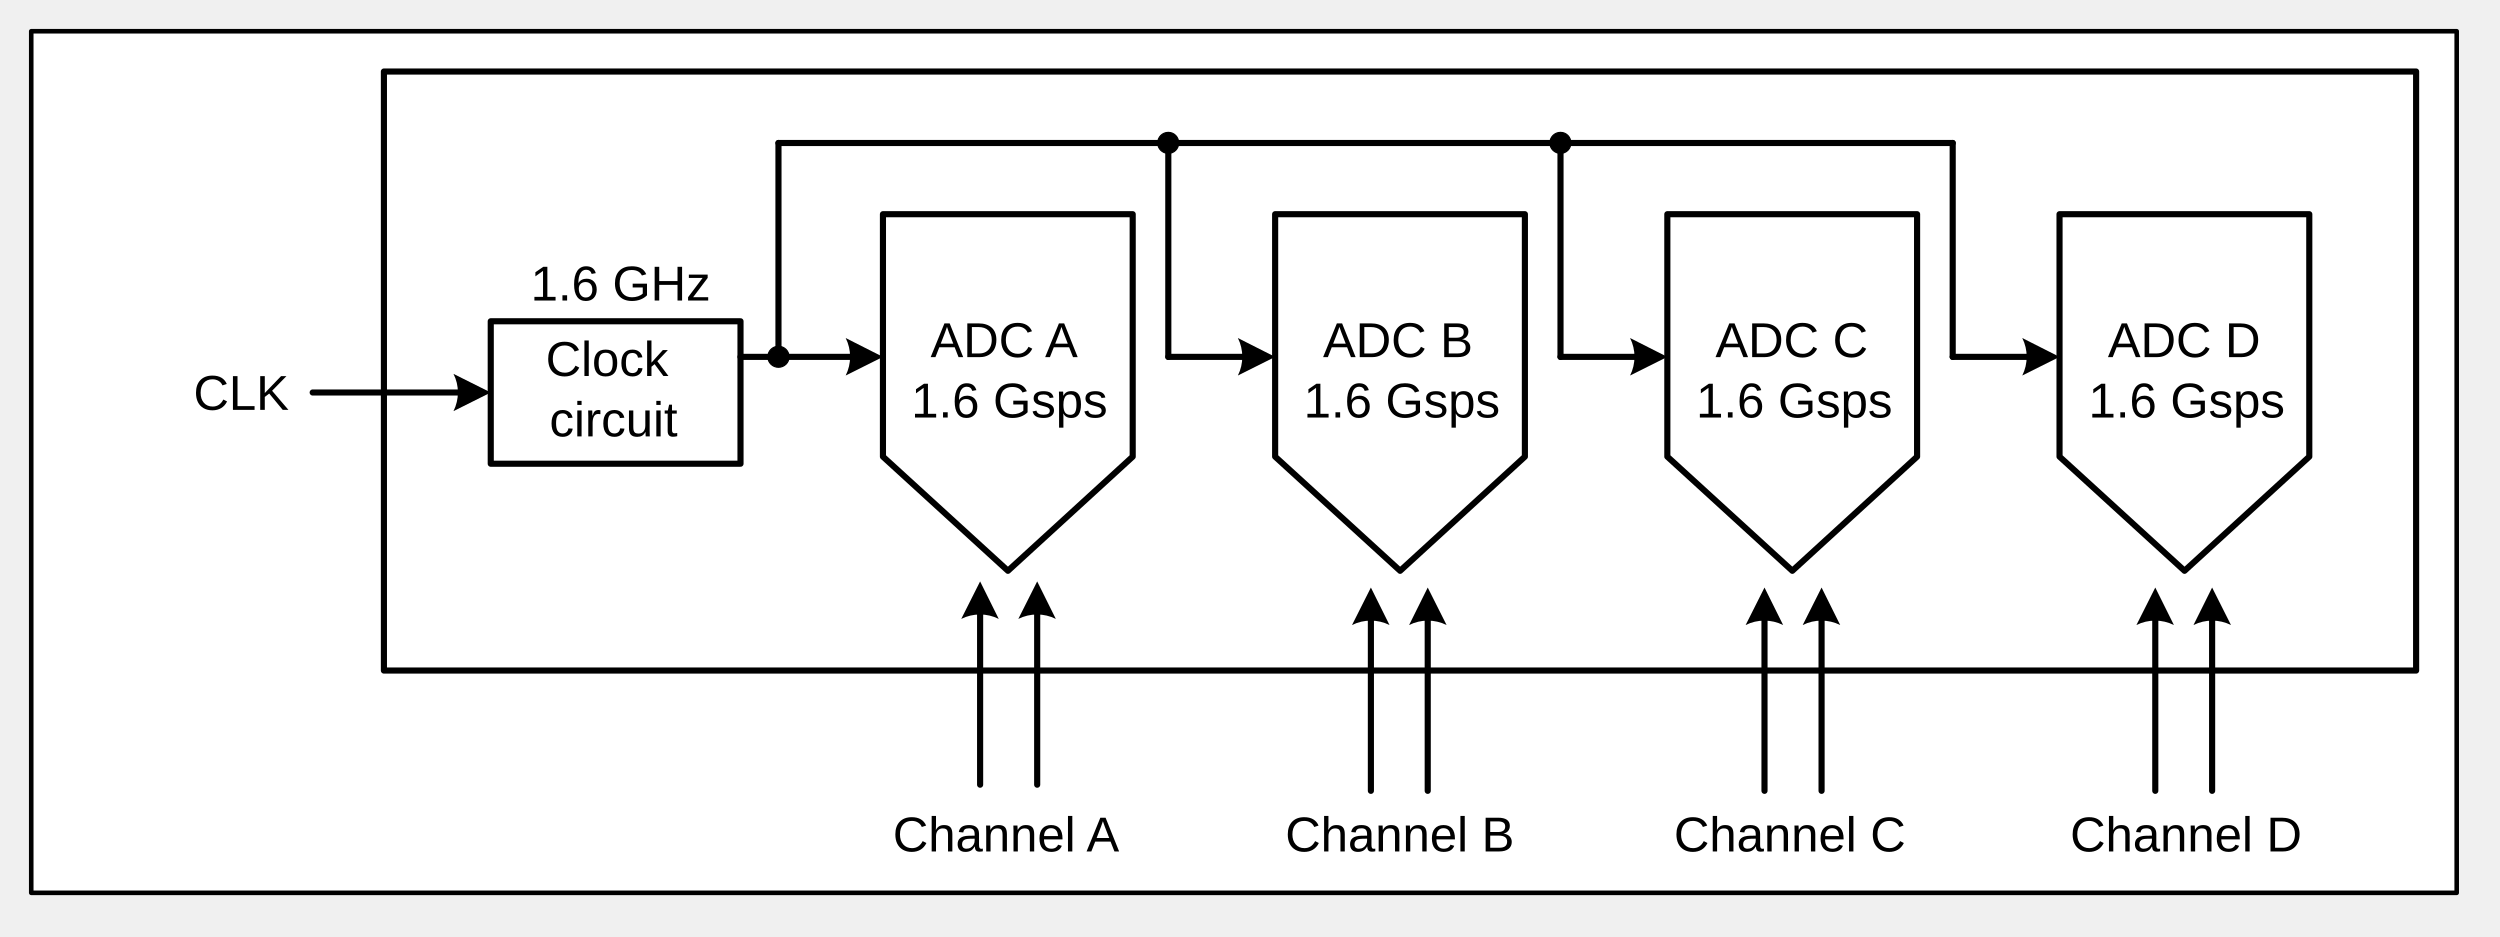
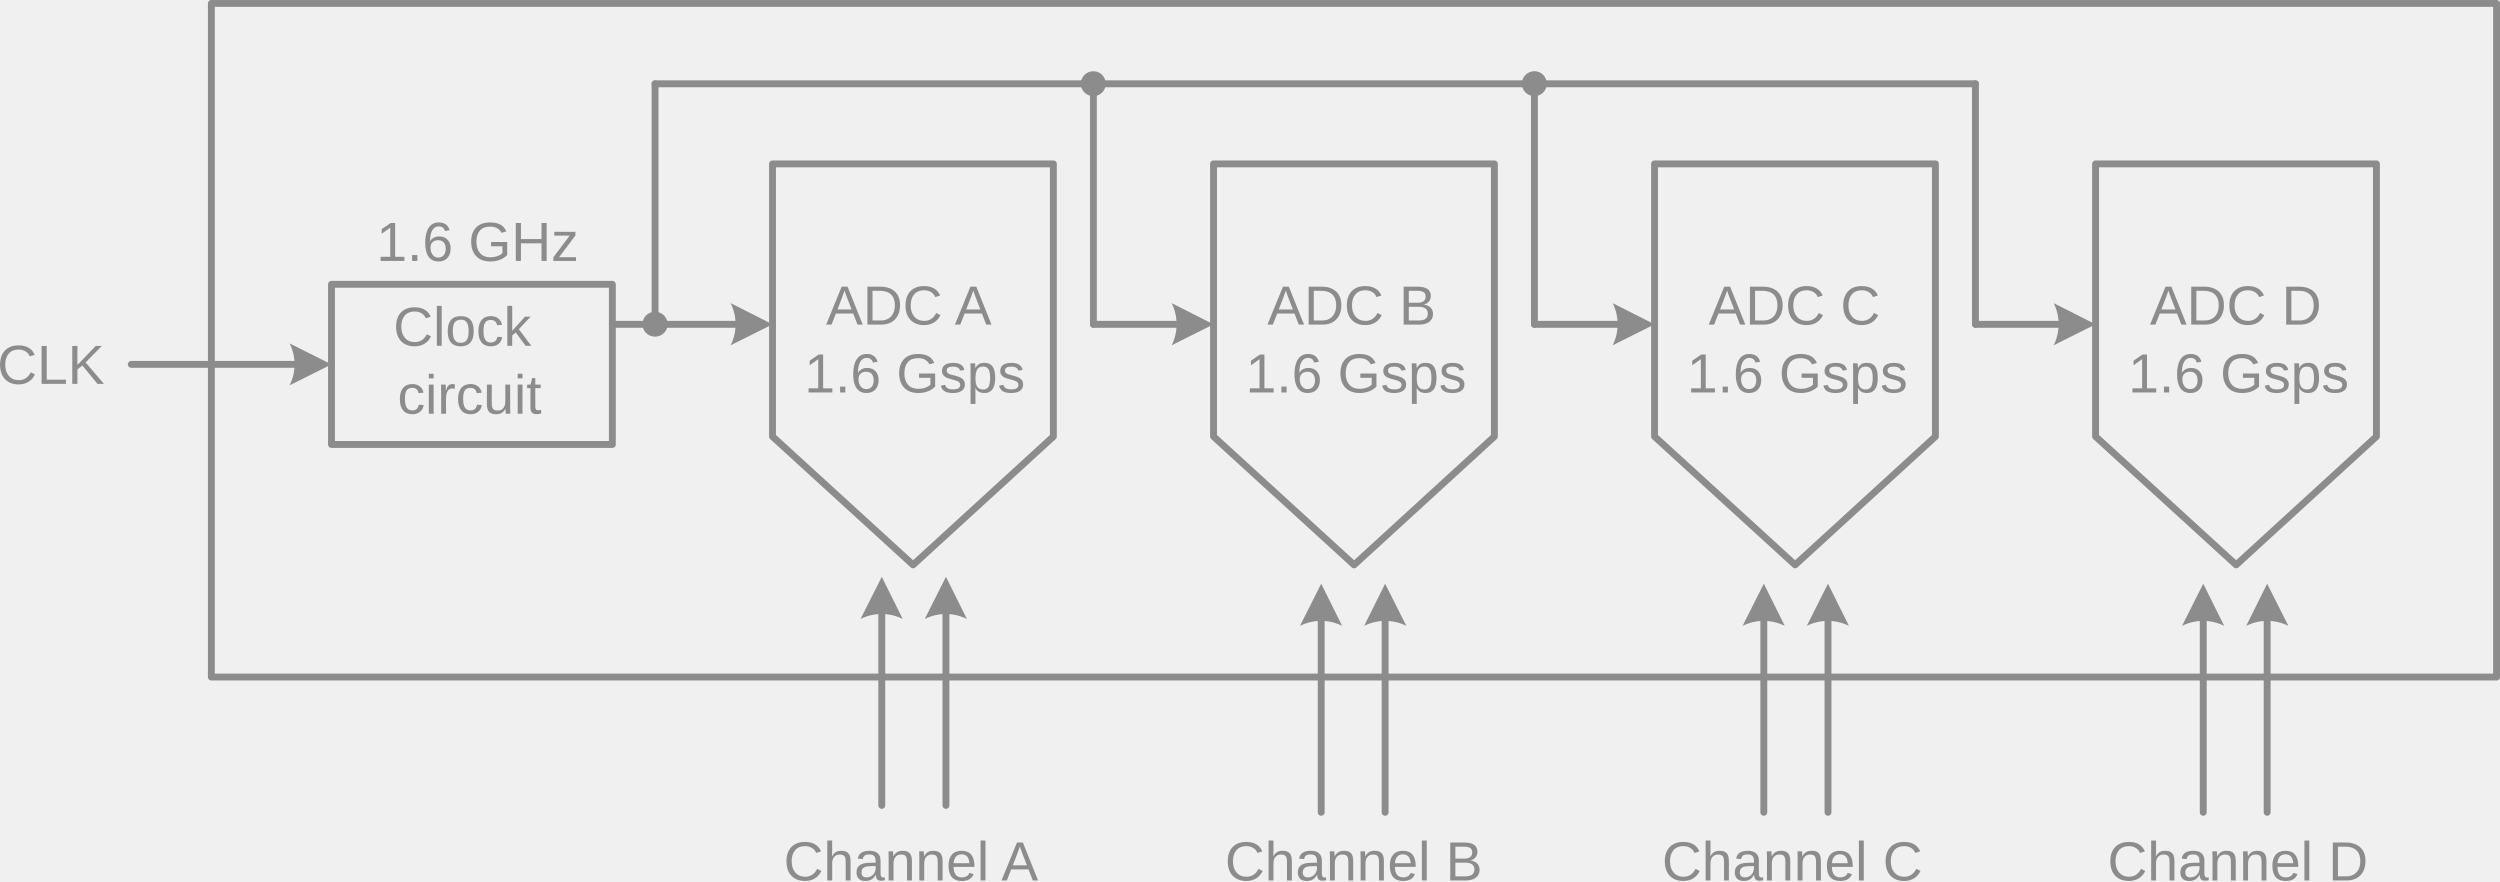
- <svg xmlns="http://www.w3.org/2000/svg" width="685.861" height="256.821" id="svg2" version="1.1">
+ <svg xmlns="http://www.w3.org/2000/svg" width="609.93" height="214.969" id="svg2" version="1.1">
  <defs id="defs4">
    <filter id="filter3062" color-interpolation-filters="sRGB" x="-0.013" y="-0.036" width="1.031" height="1.087">
      <feFlood id="feFlood3064" flood-opacity="0.5" flood-color="rgb(0,0,0)" result="flood" />
      <feComposite id="feComposite3066" in2="SourceGraphic" in="flood" operator="in" result="composite1" />
      <feGaussianBlur id="feGaussianBlur3068" stdDeviation="4" result="blur" />
      <feOffset id="feOffset3070" dx="4" dy="4" result="offset" />
      <feComposite id="feComposite3072" in2="offset" in="SourceGraphic" operator="over" result="composite2" />
    </filter>
  </defs>
-   <g id="layer1" transform="translate(64.23729,-463.4685)">
-     <rect style="fill:#ffffff;fill-opacity:1;stroke:#000000;stroke-width:1.517;stroke-linecap:round;stroke-linejoin:round;stroke-miterlimit:4;stroke-dasharray:none;stroke-opacity:1" id="rect3060" width="804.268" height="285.697" x="-41.624" y="417.623" transform="matrix(0.8273498,0,0,0.8273498,-21.22931,126.5181)" />
+   <g id="layer1" transform="translate(10.47813,-482.2511)">
    <g id="g2989" transform="matrix(0.8273498,0,0,0.8273498,-49.10402,480.6983)">
-       <text id="text2991" style="font-style:normal;font-weight:normal;font-size:16.266px;line-height:0%;font-family:Arial;text-align:start;text-anchor:start;fill:#000000" y="115.076" x="45.876" xml:space="preserve">CLK</text>
-       <path id="path3001" d="M 85.396,109.326 H 135.055" style="fill:none;stroke:#000000;stroke-width:2.033px;stroke-linecap:round;stroke-linejoin:round;stroke-dasharray:none;stroke-opacity:1" />
-       <path id="path3003" d="m 144.439,109.326 -12.356,6.178 c 1.955,-3.91 1.955,-8.524 0,-12.356 z" style="fill:#000000;fill-opacity:1;fill-rule:evenodd;stroke:none" />
-       <path id="path3005" d="m 144.439,85.709 v 47.234 h 82.816 V 85.709 Z" style="fill:#ffffff;fill-opacity:1;fill-rule:evenodd;stroke:none" />
-       <path id="path3007" d="m 144.439,132.943 h 82.816 V 85.709 H 144.439 Z" style="fill:none;stroke:#000000;stroke-width:2.033px;stroke-linecap:round;stroke-linejoin:round;stroke-dasharray:none;stroke-opacity:1" />
-       <text id="text3009" style="font-style:normal;font-weight:normal;font-size:16.266px;line-height:0%;font-family:Arial;text-align:start;text-anchor:start;fill:#000000" y="103.852" x="162.66" xml:space="preserve">Clock </text>
-       <text id="text3011" style="font-style:normal;font-weight:normal;font-size:16.266px;line-height:0%;font-family:Arial;text-align:start;text-anchor:start;fill:#000000" y="123.872" x="163.911" xml:space="preserve">circuit</text>
-       <text id="text3015" style="font-style:normal;font-weight:normal;font-size:16.266px;line-height:0%;font-family:Arial;text-align:start;text-anchor:start;fill:#000000" y="78.828" x="157.68" xml:space="preserve">1.6 GHz</text>
-       <path id="path3017" d="M 109.013,201.526 H 782.879 V 2.893 H 109.013 Z" style="fill:none;stroke:#000000;stroke-width:2.033px;stroke-linecap:round;stroke-linejoin:round;stroke-dasharray:none;stroke-opacity:1" />
-       <path id="path3019" d="m 227.255,97.518 h 37.85" style="fill:none;stroke:#000000;stroke-width:2.033px;stroke-linecap:round;stroke-linejoin:round;stroke-dasharray:none;stroke-opacity:1" />
-       <path id="path3021" d="m 274.489,97.518 -12.356,6.178 c 1.955,-3.91 1.955,-8.524 0,-12.434 v 0 z" style="fill:#000000;fill-opacity:1;fill-rule:evenodd;stroke:none" />
-       <path id="path3023" d="m 274.489,50.206 h 82.816 v 80.392 l -41.369,37.85 -41.447,-37.85 z" style="fill:none;stroke:#000000;stroke-width:2.033px;stroke-linecap:round;stroke-linejoin:round;stroke-dasharray:none;stroke-opacity:1" />
-       <text id="text3025" style="font-style:normal;font-weight:normal;font-size:16.266px;line-height:0%;font-family:Arial;text-align:start;text-anchor:start;fill:#000000" y="97.596" x="290.285" xml:space="preserve">ADC A</text>
-       <text id="text3029" style="font-style:normal;font-weight:normal;font-size:16.266px;line-height:0%;font-family:Arial;text-align:start;text-anchor:start;fill:#000000" y="117.616" x="283.884" xml:space="preserve">1.6 Gsps</text>
-       <path id="path3031" d="m 404.538,50.206 h 82.816 v 80.392 l -41.369,37.85 -41.447,-37.85 z" style="fill:none;stroke:#000000;stroke-width:2.033px;stroke-linecap:round;stroke-linejoin:round;stroke-dasharray:none;stroke-opacity:1" />
-       <text id="text3033" style="font-style:normal;font-weight:normal;font-size:16.266px;line-height:0%;font-family:Arial;text-align:start;text-anchor:start;fill:#000000" y="97.596" x="420.413" xml:space="preserve">ADC B</text>
-       <text id="text3037" style="font-style:normal;font-weight:normal;font-size:16.266px;line-height:0%;font-family:Arial;text-align:start;text-anchor:start;fill:#000000" y="117.616" x="414.012" xml:space="preserve">1.6 Gsps</text>
-       <path id="path3039" d="m 534.588,50.206 h 82.816 v 80.392 l -41.369,37.85 -41.447,-37.85 z" style="fill:none;stroke:#000000;stroke-width:2.033px;stroke-linecap:round;stroke-linejoin:round;stroke-dasharray:none;stroke-opacity:1" />
-       <text id="text3041" style="font-style:normal;font-weight:normal;font-size:16.266px;line-height:0%;font-family:Arial;text-align:start;text-anchor:start;fill:#000000" y="97.596" x="550.541" xml:space="preserve">ADC C</text>
-       <text id="text3045" style="font-style:normal;font-weight:normal;font-size:16.266px;line-height:0%;font-family:Arial;text-align:start;text-anchor:start;fill:#000000" y="117.616" x="544.14" xml:space="preserve">1.6 Gsps</text>
-       <path id="path3047" d="m 664.638,50.206 h 82.816 v 80.392 l -41.369,37.85 -41.447,-37.85 z" style="fill:none;stroke:#000000;stroke-width:2.033px;stroke-linecap:round;stroke-linejoin:round;stroke-dasharray:none;stroke-opacity:1" />
-       <text id="text3049" style="font-style:normal;font-weight:normal;font-size:16.266px;line-height:0%;font-family:Arial;text-align:start;text-anchor:start;fill:#000000" y="97.596" x="680.669" xml:space="preserve">ADC D</text>
-       <text id="text3053" style="font-style:normal;font-weight:normal;font-size:16.266px;line-height:0%;font-family:Arial;text-align:start;text-anchor:start;fill:#000000" y="117.616" x="674.268" xml:space="preserve">1.6 Gsps</text>
-       <path id="path3055" d="M 306.708,239.376 V 181.35" style="fill:none;stroke:#000000;stroke-width:2.033px;stroke-linecap:round;stroke-linejoin:round;stroke-dasharray:none;stroke-opacity:1" />
-       <path id="path3057" d="m 306.708,171.966 6.178,12.434 c -3.91,-1.955 -8.524,-1.955 -12.434,0 v 0 z" style="fill:#000000;fill-opacity:1;fill-rule:evenodd;stroke:none" />
-       <path id="path3059" d="M 325.633,239.376 V 181.35" style="fill:none;stroke:#000000;stroke-width:2.033px;stroke-linecap:round;stroke-linejoin:round;stroke-dasharray:none;stroke-opacity:1" />
-       <path id="path3061" d="m 325.633,171.966 6.178,12.434 c -3.91,-1.955 -8.524,-1.955 -12.434,0 v 0 z" style="fill:#000000;fill-opacity:1;fill-rule:evenodd;stroke:none" />
-       <path id="path3063" d="M 436.288,241.409 V 183.383" style="fill:none;stroke:#000000;stroke-width:2.033px;stroke-linecap:round;stroke-linejoin:round;stroke-dasharray:none;stroke-opacity:1" />
-       <path id="path3065" d="m 436.288,173.999 6.178,12.434 c -3.91,-1.955 -8.524,-1.955 -12.434,0 z" style="fill:#000000;fill-opacity:1;fill-rule:evenodd;stroke:none" />
-       <path id="path3067" d="M 455.135,241.409 V 183.383" style="fill:none;stroke:#000000;stroke-width:2.033px;stroke-linecap:round;stroke-linejoin:round;stroke-dasharray:none;stroke-opacity:1" />
-       <path id="path3069" d="m 455.135,173.999 6.256,12.434 c -3.91,-1.955 -8.524,-1.955 -12.434,0 z" style="fill:#000000;fill-opacity:1;fill-rule:evenodd;stroke:none" />
-       <path id="path3071" d="M 566.807,241.409 V 183.383" style="fill:none;stroke:#000000;stroke-width:2.033px;stroke-linecap:round;stroke-linejoin:round;stroke-dasharray:none;stroke-opacity:1" />
-       <path id="path3073" d="m 566.807,173.999 6.178,12.434 c -3.91,-1.955 -8.524,-1.955 -12.434,0 v 0 z" style="fill:#000000;fill-opacity:1;fill-rule:evenodd;stroke:none" />
-       <path id="path3075" d="M 585.732,241.409 V 183.383" style="fill:none;stroke:#000000;stroke-width:2.033px;stroke-linecap:round;stroke-linejoin:round;stroke-dasharray:none;stroke-opacity:1" />
-       <path id="path3077" d="m 585.732,173.999 6.178,12.434 c -3.91,-1.955 -8.524,-1.955 -12.434,0 z" style="fill:#000000;fill-opacity:1;fill-rule:evenodd;stroke:none" />
-       <path id="path3079" d="M 696.388,241.409 V 183.383" style="fill:none;stroke:#000000;stroke-width:2.033px;stroke-linecap:round;stroke-linejoin:round;stroke-dasharray:none;stroke-opacity:1" />
-       <path id="path3081" d="m 696.388,173.999 6.178,12.434 c -3.91,-1.955 -8.524,-1.955 -12.434,0 z" style="fill:#000000;fill-opacity:1;fill-rule:evenodd;stroke:none" />
-       <path id="path3083" d="M 715.235,241.409 V 183.383" style="fill:none;stroke:#000000;stroke-width:2.033px;stroke-linecap:round;stroke-linejoin:round;stroke-dasharray:none;stroke-opacity:1" />
-       <path id="path3085" d="m 715.235,173.999 6.256,12.434 c -3.91,-1.955 -8.524,-1.955 -12.434,0 z" style="fill:#000000;fill-opacity:1;fill-rule:evenodd;stroke:none" />
-       <text id="text3087" style="font-style:normal;font-weight:normal;font-size:16.266px;line-height:0%;font-family:Arial;text-align:start;text-anchor:start;fill:#000000" y="261.507" x="277.773" xml:space="preserve">Channel A</text>
-       <text id="text3093" style="font-style:normal;font-weight:normal;font-size:16.266px;line-height:0%;font-family:Arial;text-align:start;text-anchor:start;fill:#000000" y="261.507" x="407.901" xml:space="preserve">Channel B</text>
-       <text id="text3099" style="font-style:normal;font-weight:normal;font-size:16.266px;line-height:0%;font-family:Arial;text-align:start;text-anchor:start;fill:#000000" y="261.507" x="536.778" xml:space="preserve">Channel C</text>
-       <text id="text3105" style="font-style:normal;font-weight:normal;font-size:16.266px;line-height:0%;font-family:Arial;text-align:start;text-anchor:start;fill:#000000" y="261.507" x="668.157" xml:space="preserve">Channel D</text>
-       <path id="path3111" d="M 239.845,26.589 V 97.518" style="fill:none;stroke:#000000;stroke-width:2.033px;stroke-linecap:round;stroke-linejoin:round;stroke-dasharray:none;stroke-opacity:1" />
-       <path id="path3113" d="M 629.212,26.589 H 239.845" style="fill:none;stroke:#000000;stroke-width:2.033px;stroke-linecap:round;stroke-linejoin:round;stroke-dasharray:none;stroke-opacity:1" />
-       <path id="path3115" d="M 369.113,26.589 V 97.518" style="fill:none;stroke:#000000;stroke-width:2.033px;stroke-linecap:round;stroke-linejoin:round;stroke-dasharray:none;stroke-opacity:1" />
-       <path id="path3117" d="m 369.113,97.518 h 26.041" style="fill:none;stroke:#000000;stroke-width:2.033px;stroke-linecap:round;stroke-linejoin:round;stroke-dasharray:none;stroke-opacity:1" />
-       <path id="path3119" d="m 404.538,97.518 -12.356,6.178 c 1.955,-3.91 1.955,-8.524 0,-12.434 z" style="fill:#000000;fill-opacity:1;fill-rule:evenodd;stroke:none" />
-       <path id="path3121" d="m 372.554,26.589 c 0,-1.955 -1.486,-3.519 -3.441,-3.519 -1.955,0 -3.519,1.564 -3.519,3.519 0,1.877 1.564,3.441 3.519,3.441 1.955,0 3.441,-1.564 3.441,-3.441" style="fill:#000000;fill-opacity:1;fill-rule:evenodd;stroke:none" />
-       <path id="path3123" d="m 372.554,26.589 c 0,-1.955 -1.486,-3.519 -3.441,-3.519 -1.955,0 -3.519,1.564 -3.519,3.519 0,1.877 1.564,3.441 3.519,3.441 1.955,0 3.441,-1.564 3.441,-3.441" style="fill:none;stroke:#000000;stroke-width:0.391px;stroke-linecap:round;stroke-linejoin:round;stroke-dasharray:none;stroke-opacity:1" />
-       <path id="path3125" d="M 499.163,26.589 V 97.518" style="fill:none;stroke:#000000;stroke-width:2.033px;stroke-linecap:round;stroke-linejoin:round;stroke-dasharray:none;stroke-opacity:1" />
-       <path id="path3127" d="m 499.163,97.518 h 26.041" style="fill:none;stroke:#000000;stroke-width:2.033px;stroke-linecap:round;stroke-linejoin:round;stroke-dasharray:none;stroke-opacity:1" />
-       <path id="path3129" d="m 534.588,97.518 -12.356,6.178 c 1.955,-3.91 1.955,-8.524 0,-12.434 v 0 z" style="fill:#000000;fill-opacity:1;fill-rule:evenodd;stroke:none" />
-       <path id="path3131" d="m 502.604,26.589 c 0,-1.955 -1.486,-3.519 -3.441,-3.519 -1.955,0 -3.519,1.564 -3.519,3.519 0,1.877 1.564,3.441 3.519,3.441 1.955,0 3.441,-1.564 3.441,-3.441" style="fill:#000000;fill-opacity:1;fill-rule:evenodd;stroke:none" />
-       <path id="path3133" d="m 502.604,26.589 c 0,-1.955 -1.486,-3.519 -3.441,-3.519 -1.955,0 -3.519,1.564 -3.519,3.519 0,1.877 1.564,3.441 3.519,3.441 1.955,0 3.441,-1.564 3.441,-3.441" style="fill:none;stroke:#000000;stroke-width:0.391px;stroke-linecap:round;stroke-linejoin:round;stroke-dasharray:none;stroke-opacity:1" />
-       <path id="path3135" d="M 629.212,26.589 V 97.518" style="fill:none;stroke:#000000;stroke-width:2.033px;stroke-linecap:round;stroke-linejoin:round;stroke-dasharray:none;stroke-opacity:1" />
-       <path id="path3137" d="M 629.212,97.518 H 655.254" style="fill:none;stroke:#000000;stroke-width:2.033px;stroke-linecap:round;stroke-linejoin:round;stroke-dasharray:none;stroke-opacity:1" />
-       <path id="path3139" d="m 664.638,97.518 -12.356,6.178 c 1.955,-3.91 1.955,-8.524 0,-12.434 z" style="fill:#000000;fill-opacity:1;fill-rule:evenodd;stroke:none" />
-       <path id="path3141" d="m 243.364,97.518 c 0,-1.955 -1.564,-3.519 -3.519,-3.519 -1.955,0 -3.519,1.564 -3.519,3.519 0,1.877 1.564,3.441 3.519,3.441 1.955,0 3.519,-1.564 3.519,-3.441" style="fill:#000000;fill-opacity:1;fill-rule:evenodd;stroke:none" />
-       <path id="path3143" d="m 243.364,97.518 c 0,-1.955 -1.564,-3.519 -3.519,-3.519 -1.955,0 -3.519,1.564 -3.519,3.519 0,1.877 1.564,3.441 3.519,3.441 1.955,0 3.519,-1.564 3.519,-3.441" style="fill:none;stroke:#000000;stroke-width:0.391px;stroke-linecap:round;stroke-linejoin:round;stroke-dasharray:none;stroke-opacity:1" />
+       <text id="text2991" style="font-style:normal;font-weight:normal;font-size:16.266px;line-height:0%;font-family:Arial;text-align:start;text-anchor:start;fill:#8c8c8c" y="115.076" x="45.876" xml:space="preserve">CLK</text>
+       <path id="path3001" d="M 85.396,109.326 H 135.055" style="fill:none;stroke:#8c8c8c;stroke-width:2.033px;stroke-linecap:round;stroke-linejoin:round;stroke-dasharray:none;stroke-opacity:1" />
+       <path id="path3003" d="m 144.439,109.326 -12.356,6.178 c 1.955,-3.91 1.955,-8.524 0,-12.356 z" style="fill:#8c8c8c;fill-opacity:1;fill-rule:evenodd;stroke:none" />
+       <path id="path3005" d="m 144.439,85.709 v 47.234 h 82.816 V 85.709 Z" style="fill:none;fill-opacity:1;fill-rule:evenodd;stroke:none" />
+       <path id="path3007" d="m 144.439,132.943 h 82.816 V 85.709 H 144.439 Z" style="fill:none;stroke:#8c8c8c;stroke-width:2.033px;stroke-linecap:round;stroke-linejoin:round;stroke-dasharray:none;stroke-opacity:1" />
+       <text id="text3009" style="font-style:normal;font-weight:normal;font-size:16.266px;line-height:0%;font-family:Arial;text-align:start;text-anchor:start;fill:#8c8c8c" y="103.852" x="162.66" xml:space="preserve">Clock </text>
+       <text id="text3011" style="font-style:normal;font-weight:normal;font-size:16.266px;line-height:0%;font-family:Arial;text-align:start;text-anchor:start;fill:#8c8c8c" y="123.872" x="163.911" xml:space="preserve">circuit</text>
+       <text id="text3015" style="font-style:normal;font-weight:normal;font-size:16.266px;line-height:0%;font-family:Arial;text-align:start;text-anchor:start;fill:#8c8c8c" y="78.828" x="157.68" xml:space="preserve">1.6 GHz</text>
+       <path id="path3017" d="M 109.013,201.526 H 782.879 V 2.893 H 109.013 Z" style="fill:none;stroke:#8c8c8c;stroke-width:2.033px;stroke-linecap:round;stroke-linejoin:round;stroke-dasharray:none;stroke-opacity:1" />
+       <path id="path3019" d="m 227.255,97.518 h 37.85" style="fill:none;stroke:#8c8c8c;stroke-width:2.033px;stroke-linecap:round;stroke-linejoin:round;stroke-dasharray:none;stroke-opacity:1" />
+       <path id="path3021" d="m 274.489,97.518 -12.356,6.178 c 1.955,-3.91 1.955,-8.524 0,-12.434 v 0 z" style="fill:#8c8c8c;fill-opacity:1;fill-rule:evenodd;stroke:none" />
+       <path id="path3023" d="m 274.489,50.206 h 82.816 v 80.392 l -41.369,37.85 -41.447,-37.85 z" style="fill:none;stroke:#8c8c8c;stroke-width:2.033px;stroke-linecap:round;stroke-linejoin:round;stroke-dasharray:none;stroke-opacity:1" />
+       <text id="text3025" style="font-style:normal;font-weight:normal;font-size:16.266px;line-height:0%;font-family:Arial;text-align:start;text-anchor:start;fill:#8c8c8c" y="97.596" x="290.285" xml:space="preserve">ADC A</text>
+       <text id="text3029" style="font-style:normal;font-weight:normal;font-size:16.266px;line-height:0%;font-family:Arial;text-align:start;text-anchor:start;fill:#8c8c8c" y="117.616" x="283.884" xml:space="preserve">1.6 Gsps</text>
+       <path id="path3031" d="m 404.538,50.206 h 82.816 v 80.392 l -41.369,37.85 -41.447,-37.85 z" style="fill:none;stroke:#8c8c8c;stroke-width:2.033px;stroke-linecap:round;stroke-linejoin:round;stroke-dasharray:none;stroke-opacity:1" />
+       <text id="text3033" style="font-style:normal;font-weight:normal;font-size:16.266px;line-height:0%;font-family:Arial;text-align:start;text-anchor:start;fill:#8c8c8c" y="97.596" x="420.413" xml:space="preserve">ADC B</text>
+       <text id="text3037" style="font-style:normal;font-weight:normal;font-size:16.266px;line-height:0%;font-family:Arial;text-align:start;text-anchor:start;fill:#8c8c8c" y="117.616" x="414.012" xml:space="preserve">1.6 Gsps</text>
+       <path id="path3039" d="m 534.588,50.206 h 82.816 v 80.392 l -41.369,37.85 -41.447,-37.85 z" style="fill:none;stroke:#8c8c8c;stroke-width:2.033px;stroke-linecap:round;stroke-linejoin:round;stroke-dasharray:none;stroke-opacity:1" />
+       <text id="text3041" style="font-style:normal;font-weight:normal;font-size:16.266px;line-height:0%;font-family:Arial;text-align:start;text-anchor:start;fill:#8c8c8c" y="97.596" x="550.541" xml:space="preserve">ADC C</text>
+       <text id="text3045" style="font-style:normal;font-weight:normal;font-size:16.266px;line-height:0%;font-family:Arial;text-align:start;text-anchor:start;fill:#8c8c8c" y="117.616" x="544.14" xml:space="preserve">1.6 Gsps</text>
+       <path id="path3047" d="m 664.638,50.206 h 82.816 v 80.392 l -41.369,37.85 -41.447,-37.85 z" style="fill:none;stroke:#8c8c8c;stroke-width:2.033px;stroke-linecap:round;stroke-linejoin:round;stroke-dasharray:none;stroke-opacity:1" />
+       <text id="text3049" style="font-style:normal;font-weight:normal;font-size:16.266px;line-height:0%;font-family:Arial;text-align:start;text-anchor:start;fill:#8c8c8c" y="97.596" x="680.669" xml:space="preserve">ADC D</text>
+       <text id="text3053" style="font-style:normal;font-weight:normal;font-size:16.266px;line-height:0%;font-family:Arial;text-align:start;text-anchor:start;fill:#8c8c8c" y="117.616" x="674.268" xml:space="preserve">1.6 Gsps</text>
+       <path id="path3055" d="M 306.708,239.376 V 181.35" style="fill:none;stroke:#8c8c8c;stroke-width:2.033px;stroke-linecap:round;stroke-linejoin:round;stroke-dasharray:none;stroke-opacity:1" />
+       <path id="path3057" d="m 306.708,171.966 6.178,12.434 c -3.91,-1.955 -8.524,-1.955 -12.434,0 v 0 z" style="fill:#8c8c8c;fill-opacity:1;fill-rule:evenodd;stroke:none" />
+       <path id="path3059" d="M 325.633,239.376 V 181.35" style="fill:none;stroke:#8c8c8c;stroke-width:2.033px;stroke-linecap:round;stroke-linejoin:round;stroke-dasharray:none;stroke-opacity:1" />
+       <path id="path3061" d="m 325.633,171.966 6.178,12.434 c -3.91,-1.955 -8.524,-1.955 -12.434,0 v 0 z" style="fill:#8c8c8c;fill-opacity:1;fill-rule:evenodd;stroke:none" />
+       <path id="path3063" d="M 436.288,241.409 V 183.383" style="fill:none;stroke:#8c8c8c;stroke-width:2.033px;stroke-linecap:round;stroke-linejoin:round;stroke-dasharray:none;stroke-opacity:1" />
+       <path id="path3065" d="m 436.288,173.999 6.178,12.434 c -3.91,-1.955 -8.524,-1.955 -12.434,0 z" style="fill:#8c8c8c;fill-opacity:1;fill-rule:evenodd;stroke:none" />
+       <path id="path3067" d="M 455.135,241.409 V 183.383" style="fill:none;stroke:#8c8c8c;stroke-width:2.033px;stroke-linecap:round;stroke-linejoin:round;stroke-dasharray:none;stroke-opacity:1" />
+       <path id="path3069" d="m 455.135,173.999 6.256,12.434 c -3.91,-1.955 -8.524,-1.955 -12.434,0 z" style="fill:#8c8c8c;fill-opacity:1;fill-rule:evenodd;stroke:none" />
+       <path id="path3071" d="M 566.807,241.409 V 183.383" style="fill:none;stroke:#8c8c8c;stroke-width:2.033px;stroke-linecap:round;stroke-linejoin:round;stroke-dasharray:none;stroke-opacity:1" />
+       <path id="path3073" d="m 566.807,173.999 6.178,12.434 c -3.91,-1.955 -8.524,-1.955 -12.434,0 v 0 z" style="fill:#8c8c8c;fill-opacity:1;fill-rule:evenodd;stroke:none" />
+       <path id="path3075" d="M 585.732,241.409 V 183.383" style="fill:none;stroke:#8c8c8c;stroke-width:2.033px;stroke-linecap:round;stroke-linejoin:round;stroke-dasharray:none;stroke-opacity:1" />
+       <path id="path3077" d="m 585.732,173.999 6.178,12.434 c -3.91,-1.955 -8.524,-1.955 -12.434,0 z" style="fill:#8c8c8c;fill-opacity:1;fill-rule:evenodd;stroke:none" />
+       <path id="path3079" d="M 696.388,241.409 V 183.383" style="fill:none;stroke:#8c8c8c;stroke-width:2.033px;stroke-linecap:round;stroke-linejoin:round;stroke-dasharray:none;stroke-opacity:1" />
+       <path id="path3081" d="m 696.388,173.999 6.178,12.434 c -3.91,-1.955 -8.524,-1.955 -12.434,0 z" style="fill:#8c8c8c;fill-opacity:1;fill-rule:evenodd;stroke:none" />
+       <path id="path3083" d="M 715.235,241.409 V 183.383" style="fill:none;stroke:#8c8c8c;stroke-width:2.033px;stroke-linecap:round;stroke-linejoin:round;stroke-dasharray:none;stroke-opacity:1" />
+       <path id="path3085" d="m 715.235,173.999 6.256,12.434 c -3.91,-1.955 -8.524,-1.955 -12.434,0 z" style="fill:#8c8c8c;fill-opacity:1;fill-rule:evenodd;stroke:none" />
+       <text id="text3087" style="font-style:normal;font-weight:normal;font-size:16.266px;line-height:0%;font-family:Arial;text-align:start;text-anchor:start;fill:#8c8c8c" y="261.507" x="277.773" xml:space="preserve">Channel A</text>
+       <text id="text3093" style="font-style:normal;font-weight:normal;font-size:16.266px;line-height:0%;font-family:Arial;text-align:start;text-anchor:start;fill:#8c8c8c" y="261.507" x="407.901" xml:space="preserve">Channel B</text>
+       <text id="text3099" style="font-style:normal;font-weight:normal;font-size:16.266px;line-height:0%;font-family:Arial;text-align:start;text-anchor:start;fill:#8c8c8c" y="261.507" x="536.778" xml:space="preserve">Channel C</text>
+       <text id="text3105" style="font-style:normal;font-weight:normal;font-size:16.266px;line-height:0%;font-family:Arial;text-align:start;text-anchor:start;fill:#8c8c8c" y="261.507" x="668.157" xml:space="preserve">Channel D</text>
+       <path id="path3111" d="M 239.845,26.589 V 97.518" style="fill:none;stroke:#8c8c8c;stroke-width:2.033px;stroke-linecap:round;stroke-linejoin:round;stroke-dasharray:none;stroke-opacity:1" />
+       <path id="path3113" d="M 629.212,26.589 H 239.845" style="fill:none;stroke:#8c8c8c;stroke-width:2.033px;stroke-linecap:round;stroke-linejoin:round;stroke-dasharray:none;stroke-opacity:1" />
+       <path id="path3115" d="M 369.113,26.589 V 97.518" style="fill:none;stroke:#8c8c8c;stroke-width:2.033px;stroke-linecap:round;stroke-linejoin:round;stroke-dasharray:none;stroke-opacity:1" />
+       <path id="path3117" d="m 369.113,97.518 h 26.041" style="fill:none;stroke:#8c8c8c;stroke-width:2.033px;stroke-linecap:round;stroke-linejoin:round;stroke-dasharray:none;stroke-opacity:1" />
+       <path id="path3119" d="m 404.538,97.518 -12.356,6.178 c 1.955,-3.91 1.955,-8.524 0,-12.434 z" style="fill:#8c8c8c;fill-opacity:1;fill-rule:evenodd;stroke:none" />
+       <path id="path3121" d="m 372.554,26.589 c 0,-1.955 -1.486,-3.519 -3.441,-3.519 -1.955,0 -3.519,1.564 -3.519,3.519 0,1.877 1.564,3.441 3.519,3.441 1.955,0 3.441,-1.564 3.441,-3.441" style="fill:#8c8c8c;fill-opacity:1;fill-rule:evenodd;stroke:none" />
+       <path id="path3123" d="m 372.554,26.589 c 0,-1.955 -1.486,-3.519 -3.441,-3.519 -1.955,0 -3.519,1.564 -3.519,3.519 0,1.877 1.564,3.441 3.519,3.441 1.955,0 3.441,-1.564 3.441,-3.441" style="fill:none;stroke:#8c8c8c;stroke-width:0.391px;stroke-linecap:round;stroke-linejoin:round;stroke-dasharray:none;stroke-opacity:1" />
+       <path id="path3125" d="M 499.163,26.589 V 97.518" style="fill:none;stroke:#8c8c8c;stroke-width:2.033px;stroke-linecap:round;stroke-linejoin:round;stroke-dasharray:none;stroke-opacity:1" />
+       <path id="path3127" d="m 499.163,97.518 h 26.041" style="fill:none;stroke:#8c8c8c;stroke-width:2.033px;stroke-linecap:round;stroke-linejoin:round;stroke-dasharray:none;stroke-opacity:1" />
+       <path id="path3129" d="m 534.588,97.518 -12.356,6.178 c 1.955,-3.91 1.955,-8.524 0,-12.434 v 0 z" style="fill:#8c8c8c;fill-opacity:1;fill-rule:evenodd;stroke:none" />
+       <path id="path3131" d="m 502.604,26.589 c 0,-1.955 -1.486,-3.519 -3.441,-3.519 -1.955,0 -3.519,1.564 -3.519,3.519 0,1.877 1.564,3.441 3.519,3.441 1.955,0 3.441,-1.564 3.441,-3.441" style="fill:#8c8c8c;fill-opacity:1;fill-rule:evenodd;stroke:none" />
+       <path id="path3133" d="m 502.604,26.589 c 0,-1.955 -1.486,-3.519 -3.441,-3.519 -1.955,0 -3.519,1.564 -3.519,3.519 0,1.877 1.564,3.441 3.519,3.441 1.955,0 3.441,-1.564 3.441,-3.441" style="fill:none;stroke:#8c8c8c;stroke-width:0.391px;stroke-linecap:round;stroke-linejoin:round;stroke-dasharray:none;stroke-opacity:1" />
+       <path id="path3135" d="M 629.212,26.589 V 97.518" style="fill:none;stroke:#8c8c8c;stroke-width:2.033px;stroke-linecap:round;stroke-linejoin:round;stroke-dasharray:none;stroke-opacity:1" />
+       <path id="path3137" d="M 629.212,97.518 H 655.254" style="fill:none;stroke:#8c8c8c;stroke-width:2.033px;stroke-linecap:round;stroke-linejoin:round;stroke-dasharray:none;stroke-opacity:1" />
+       <path id="path3139" d="m 664.638,97.518 -12.356,6.178 c 1.955,-3.91 1.955,-8.524 0,-12.434 z" style="fill:#8c8c8c;fill-opacity:1;fill-rule:evenodd;stroke:none" />
+       <path id="path3141" d="m 243.364,97.518 c 0,-1.955 -1.564,-3.519 -3.519,-3.519 -1.955,0 -3.519,1.564 -3.519,3.519 0,1.877 1.564,3.441 3.519,3.441 1.955,0 3.519,-1.564 3.519,-3.441" style="fill:#8c8c8c;fill-opacity:1;fill-rule:evenodd;stroke:none" />
+       <path id="path3143" d="m 243.364,97.518 c 0,-1.955 -1.564,-3.519 -3.519,-3.519 -1.955,0 -3.519,1.564 -3.519,3.519 0,1.877 1.564,3.441 3.519,3.441 1.955,0 3.519,-1.564 3.519,-3.441" style="fill:none;stroke:#8c8c8c;stroke-width:0.391px;stroke-linecap:round;stroke-linejoin:round;stroke-dasharray:none;stroke-opacity:1" />
    </g>
  </g>
</svg>
